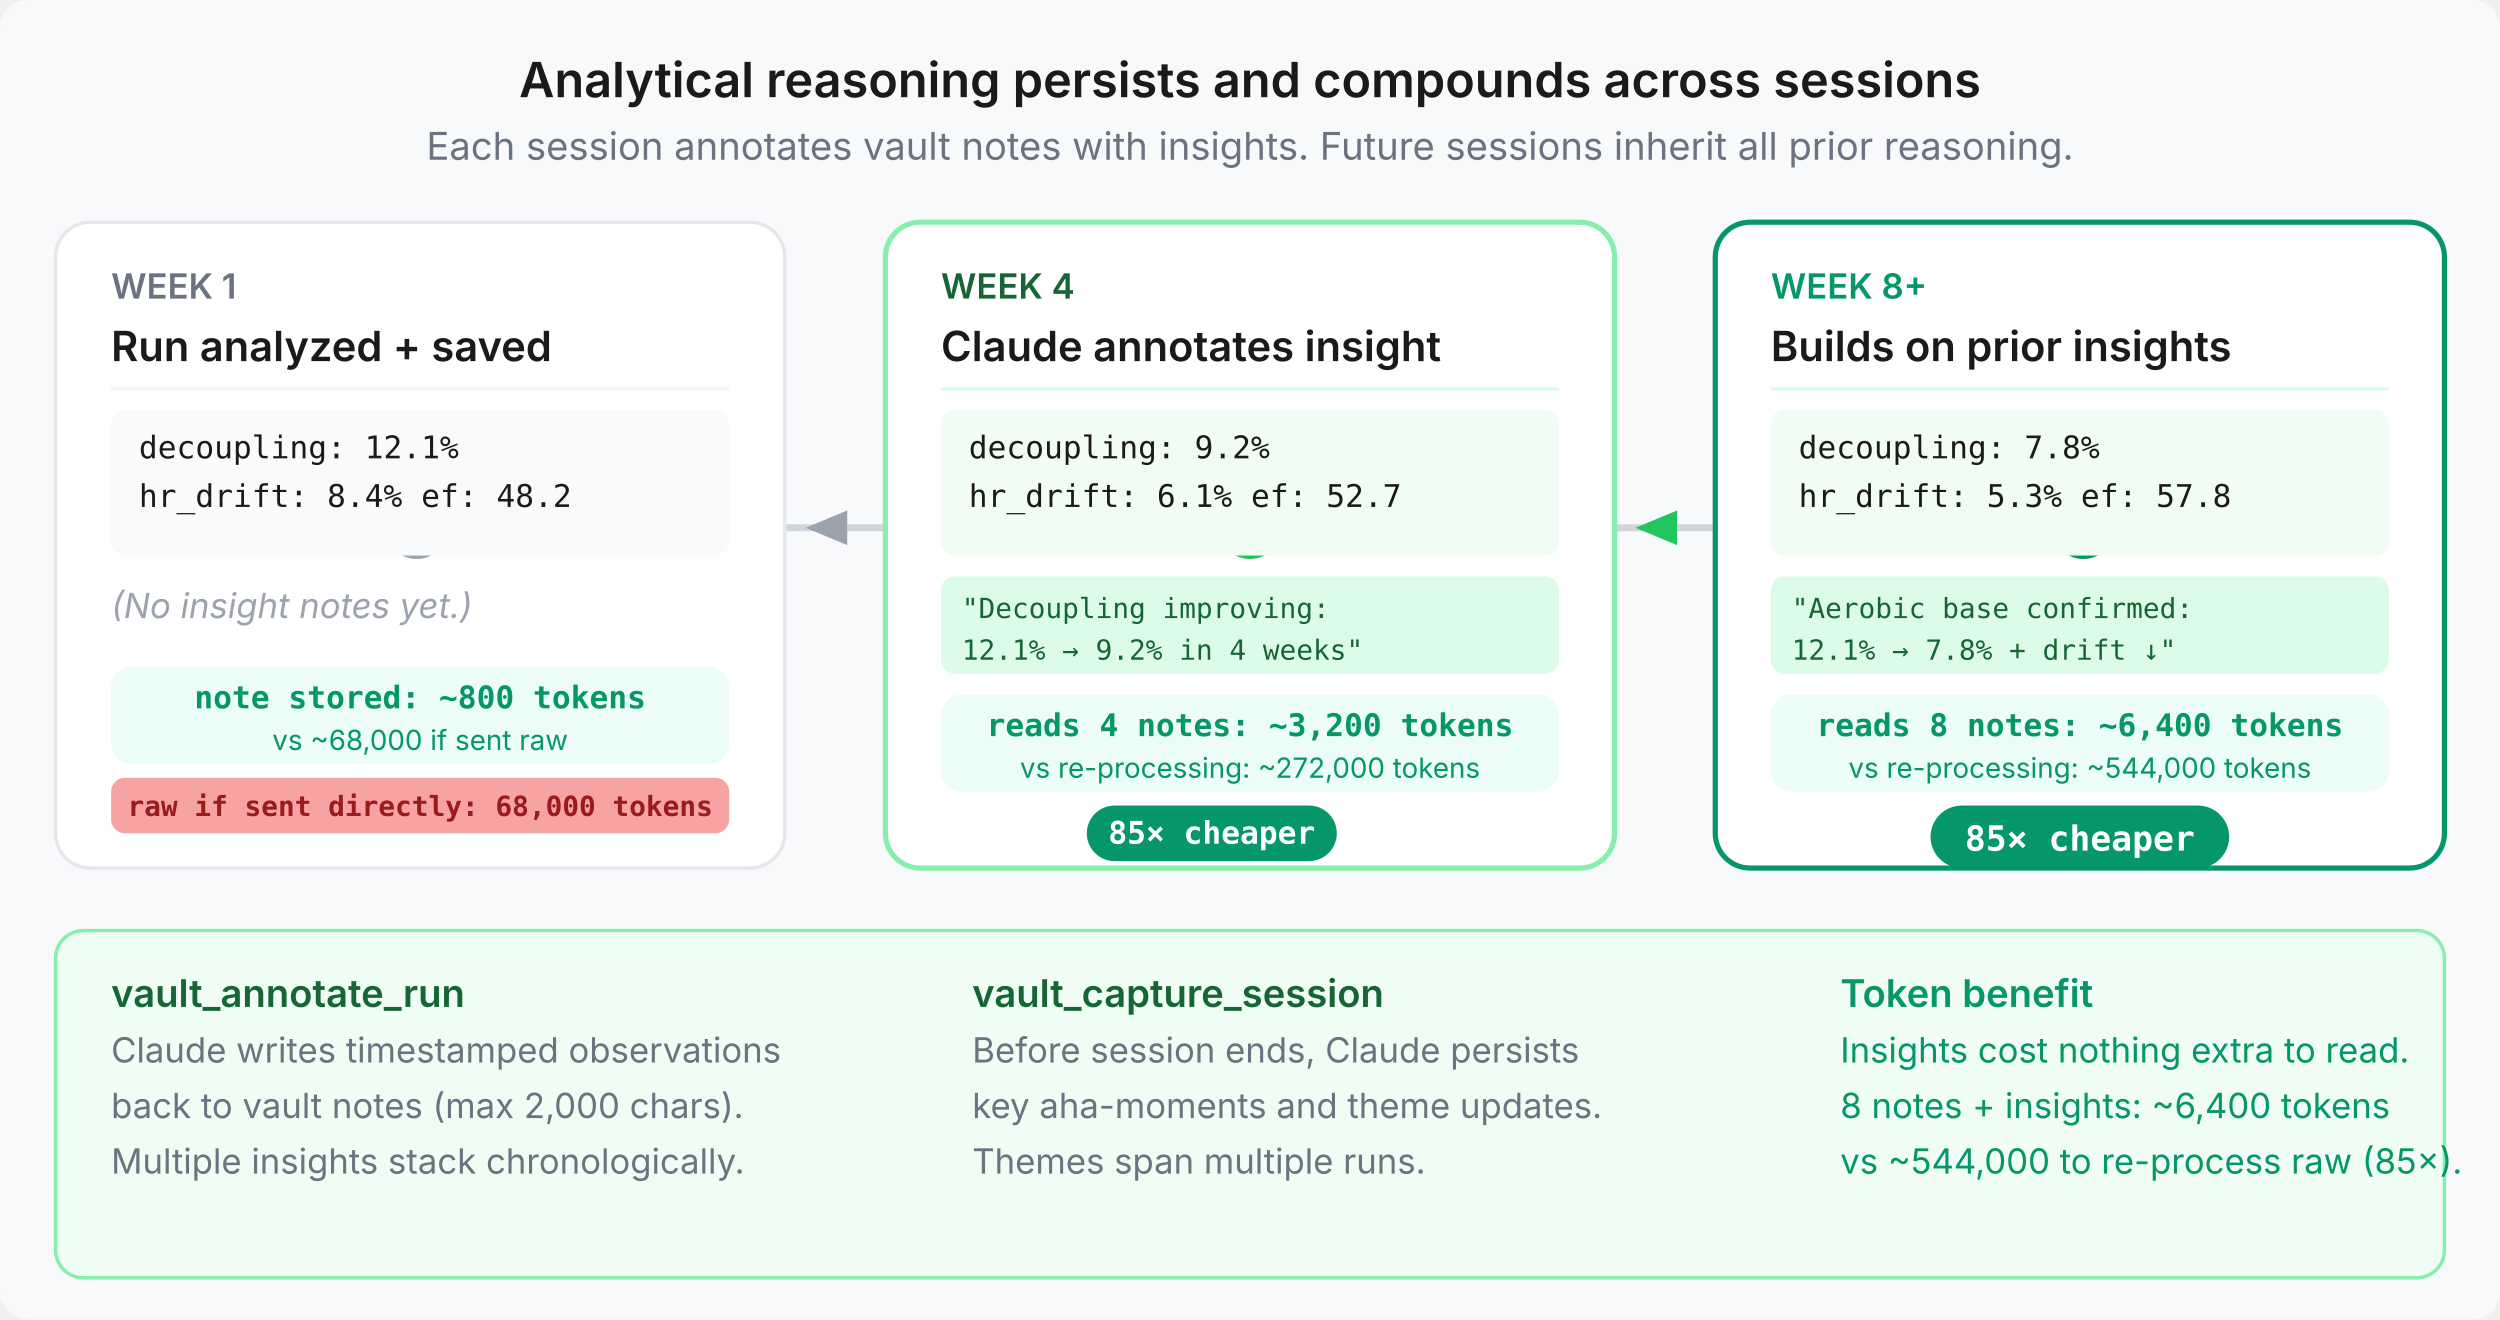
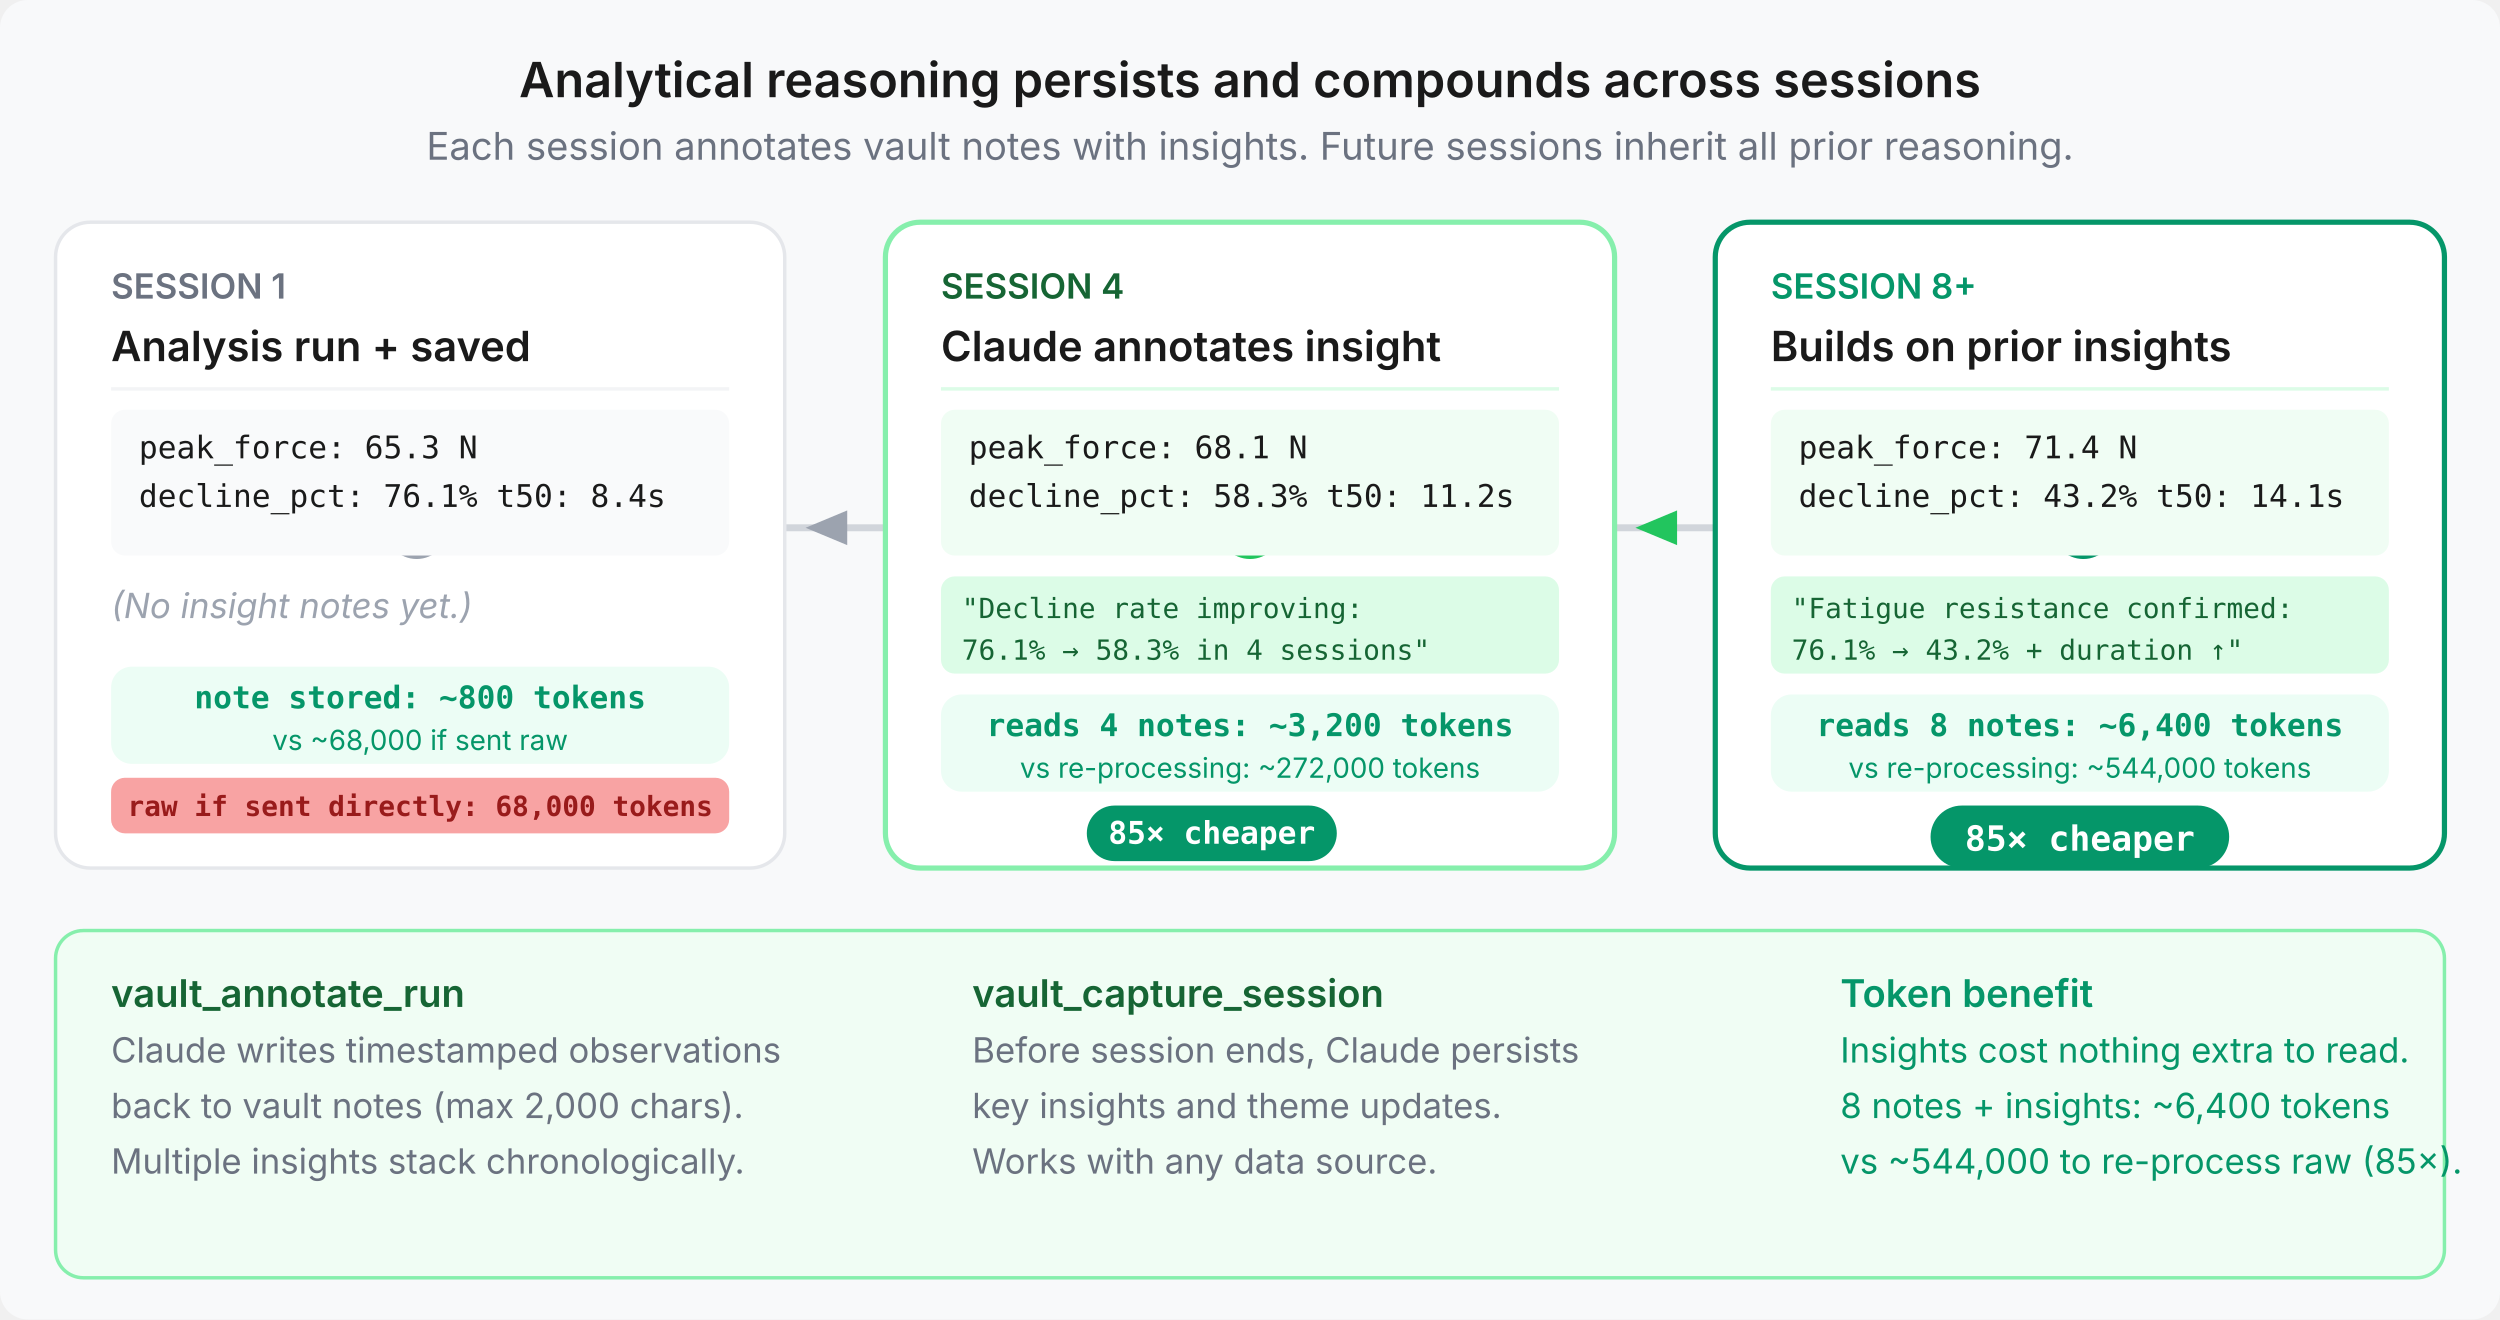
<svg xmlns="http://www.w3.org/2000/svg" width="720" height="380" viewBox="0 0 720 380">
  <rect fill="#f8f9fa" x="0" y="0" width="720" height="380" rx="8" ry="8" />
  <text fill="#1a1a1a" font-family="-apple-system,Segoe UI,system-ui,sans-serif" font-size="14" font-weight="600" x="360" y="28" text-anchor="middle">Analytical reasoning persists and compounds across sessions</text>
  <text fill="#6b7280" font-family="-apple-system,Segoe UI,system-ui,sans-serif" font-size="11" x="360" y="46" text-anchor="middle">Each session annotates vault notes with insights. Future sessions inherit all prior reasoning.</text>
  <line stroke="#d1d5db" stroke-width="2" x1="120" y1="152" x2="600" y2="152" />
  <rect fill="#ffffff" stroke="#e5e7eb" stroke-width="1" x="16" y="64" width="210" height="186" rx="10" ry="10" />
  <circle fill="#ffffff" stroke="#9ca3af" stroke-width="2" cx="120" cy="152" r="8" />
  <circle fill="#9ca3af" cx="120" cy="152" r="4" />
-   <text fill="#6b7280" font-family="-apple-system,Segoe UI,system-ui,sans-serif" font-size="10" font-weight="600" x="32" y="86">WEEK 1</text>
-   <text fill="#1a1a1a" font-family="-apple-system,Segoe UI,system-ui,sans-serif" font-size="12" font-weight="600" x="32" y="104">Run analyzed + saved</text>
+   <text fill="#6b7280" font-family="-apple-system,Segoe UI,system-ui,sans-serif" font-size="10" font-weight="600" x="32" y="86">SESSION 1</text>
+   <text fill="#1a1a1a" font-family="-apple-system,Segoe UI,system-ui,sans-serif" font-size="12" font-weight="600" x="32" y="104">Analysis run + saved</text>
  <line stroke="#f3f4f6" stroke-width="1" x1="32" y1="112" x2="210" y2="112" />
  <rect fill="#f9fafb" x="32" y="118" width="178" height="42" rx="4" ry="4" />
-   <text fill="#1a1a1a" font-family="SF Mono,Fira Code,Consolas,monospace" font-size="9" x="40" y="132">decoupling: 12.1%</text>
-   <text fill="#1a1a1a" font-family="SF Mono,Fira Code,Consolas,monospace" font-size="9" x="40" y="146">hr_drift: 8.4%  ef: 48.2</text>
+   <text fill="#1a1a1a" font-family="SF Mono,Fira Code,Consolas,monospace" font-size="9" x="40" y="132">peak_force: 65.3 N</text>
+   <text fill="#1a1a1a" font-family="SF Mono,Fira Code,Consolas,monospace" font-size="9" x="40" y="146">decline_pct: 76.1%  t50: 8.4s</text>
  <text fill="#1a1a1a" font-family="SF Mono,Fira Code,Consolas,monospace" font-size="9" x="40" y="156">                       </text>
  <text fill="#9ca3af" font-family="-apple-system,Segoe UI,system-ui,sans-serif" font-size="10" font-style="italic" x="32" y="178">(No insight notes yet.)</text>
  <rect fill="#ecfdf5" x="32" y="192" width="178" height="28" rx="6" ry="6" />
  <text fill="#059669" font-family="SF Mono,Fira Code,Consolas,monospace" font-size="9" font-weight="600" x="121" y="204" text-anchor="middle">note stored: ~800 tokens</text>
  <text fill="#059669" font-family="-apple-system,Segoe UI,system-ui,sans-serif" font-size="8" x="121" y="216" text-anchor="middle">vs ~68,000 if sent raw</text>
  <rect fill="#fee2e2" x="32" y="224" width="178" height="16" rx="4" ry="4" />
  <rect fill="#ef4444" opacity="0.4" x="32" y="224" width="178" height="16" rx="4" ry="4" />
  <text fill="#991b1b" font-family="SF Mono,Fira Code,Consolas,monospace" font-size="8" font-weight="600" x="121" y="235" text-anchor="middle">raw if sent directly: 68,000 tokens</text>
  <polygon fill="#9ca3af" points="232,152 244,147 244,157" />
  <rect fill="#ffffff" stroke="#86efac" stroke-width="1.5" x="255" y="64" width="210" height="186" rx="10" ry="10" />
  <circle fill="#ffffff" stroke="#22c55e" stroke-width="2" cx="360" cy="152" r="8" />
  <circle fill="#22c55e" cx="360" cy="152" r="4" />
-   <text fill="#166534" font-family="-apple-system,Segoe UI,system-ui,sans-serif" font-size="10" font-weight="600" x="271" y="86">WEEK 4</text>
+   <text fill="#166534" font-family="-apple-system,Segoe UI,system-ui,sans-serif" font-size="10" font-weight="600" x="271" y="86">SESSION 4</text>
  <text fill="#1a1a1a" font-family="-apple-system,Segoe UI,system-ui,sans-serif" font-size="12" font-weight="600" x="271" y="104">Claude annotates insight</text>
  <line stroke="#dcfce7" stroke-width="1" x1="271" y1="112" x2="449" y2="112" />
  <rect fill="#f0fdf4" x="271" y="118" width="178" height="42" rx="4" ry="4" />
-   <text fill="#1a1a1a" font-family="SF Mono,Fira Code,Consolas,monospace" font-size="9" x="279" y="132">decoupling: 9.2%</text>
-   <text fill="#1a1a1a" font-family="SF Mono,Fira Code,Consolas,monospace" font-size="9" x="279" y="146">hr_drift: 6.1%  ef: 52.7</text>
+   <text fill="#1a1a1a" font-family="SF Mono,Fira Code,Consolas,monospace" font-size="9" x="279" y="132">peak_force: 68.1 N</text>
+   <text fill="#1a1a1a" font-family="SF Mono,Fira Code,Consolas,monospace" font-size="9" x="279" y="146">decline_pct: 58.3%  t50: 11.2s</text>
  <rect fill="#dcfce7" x="271" y="166" width="178" height="28" rx="4" ry="4" />
-   <text fill="#166534" font-family="SF Mono,Fira Code,Consolas,monospace" font-size="8" x="277" y="178">"Decoupling improving:</text>
-   <text fill="#166534" font-family="SF Mono,Fira Code,Consolas,monospace" font-size="8" x="277" y="190"> 12.1% → 9.2% in 4 weeks"</text>
+   <text fill="#166534" font-family="SF Mono,Fira Code,Consolas,monospace" font-size="8" x="277" y="178">"Decline rate improving:</text>
+   <text fill="#166534" font-family="SF Mono,Fira Code,Consolas,monospace" font-size="8" x="277" y="190"> 76.1% → 58.3% in 4 sessions"</text>
  <rect fill="#ecfdf5" x="271" y="200" width="178" height="28" rx="6" ry="6" />
  <text fill="#059669" font-family="SF Mono,Fira Code,Consolas,monospace" font-size="9" font-weight="600" x="360" y="212" text-anchor="middle">reads 4 notes: ~3,200 tokens</text>
  <text fill="#059669" font-family="-apple-system,Segoe UI,system-ui,sans-serif" font-size="8" x="360" y="224" text-anchor="middle">vs re-processing: ~272,000 tokens</text>
  <rect fill="#059669" x="313" y="232" width="72" height="16" rx="8" ry="8" />
  <text fill="#ffffff" font-family="SF Mono,Fira Code,Consolas,monospace" font-size="9" font-weight="600" x="349" y="243" text-anchor="middle">85× cheaper</text>
  <polygon fill="#22c55e" points="471,152 483,147 483,157" />
  <rect fill="#ffffff" stroke="#059669" stroke-width="1.5" x="494" y="64" width="210" height="186" rx="10" ry="10" />
  <circle fill="#ffffff" stroke="#059669" stroke-width="2" cx="600" cy="152" r="8" />
  <circle fill="#059669" cx="600" cy="152" r="4" />
-   <text fill="#059669" font-family="-apple-system,Segoe UI,system-ui,sans-serif" font-size="10" font-weight="600" x="510" y="86">WEEK 8+</text>
+   <text fill="#059669" font-family="-apple-system,Segoe UI,system-ui,sans-serif" font-size="10" font-weight="600" x="510" y="86">SESSION 8+</text>
  <text fill="#1a1a1a" font-family="-apple-system,Segoe UI,system-ui,sans-serif" font-size="12" font-weight="600" x="510" y="104">Builds on prior insights</text>
  <line stroke="#dcfce7" stroke-width="1" x1="510" y1="112" x2="688" y2="112" />
  <rect fill="#f0fdf4" x="510" y="118" width="178" height="42" rx="4" ry="4" />
-   <text fill="#1a1a1a" font-family="SF Mono,Fira Code,Consolas,monospace" font-size="9" x="518" y="132">decoupling: 7.8%</text>
-   <text fill="#1a1a1a" font-family="SF Mono,Fira Code,Consolas,monospace" font-size="9" x="518" y="146">hr_drift: 5.3%  ef: 57.8</text>
+   <text fill="#1a1a1a" font-family="SF Mono,Fira Code,Consolas,monospace" font-size="9" x="518" y="132">peak_force: 71.4 N</text>
+   <text fill="#1a1a1a" font-family="SF Mono,Fira Code,Consolas,monospace" font-size="9" x="518" y="146">decline_pct: 43.2%  t50: 14.1s</text>
  <rect fill="#dcfce7" x="510" y="166" width="178" height="28" rx="4" ry="4" />
-   <text fill="#166534" font-family="SF Mono,Fira Code,Consolas,monospace" font-size="8" x="516" y="178">"Aerobic base confirmed:</text>
-   <text fill="#166534" font-family="SF Mono,Fira Code,Consolas,monospace" font-size="8" x="516" y="190"> 12.1% → 7.8% + drift ↓"</text>
+   <text fill="#166534" font-family="SF Mono,Fira Code,Consolas,monospace" font-size="8" x="516" y="178">"Fatigue resistance confirmed:</text>
+   <text fill="#166534" font-family="SF Mono,Fira Code,Consolas,monospace" font-size="8" x="516" y="190"> 76.1% → 43.2% + duration ↑"</text>
  <rect fill="#ecfdf5" x="510" y="200" width="178" height="28" rx="6" ry="6" />
  <text fill="#059669" font-family="SF Mono,Fira Code,Consolas,monospace" font-size="9" font-weight="600" x="599" y="212" text-anchor="middle">reads 8 notes: ~6,400 tokens</text>
  <text fill="#059669" font-family="-apple-system,Segoe UI,system-ui,sans-serif" font-size="8" x="599" y="224" text-anchor="middle">vs re-processing: ~544,000 tokens</text>
  <rect fill="#059669" x="556" y="232" width="86" height="18" rx="9" ry="9" />
  <text fill="#ffffff" font-family="SF Mono,Fira Code,Consolas,monospace" font-size="10" font-weight="600" x="599" y="245" text-anchor="middle">85× cheaper</text>
  <rect fill="#f0fdf4" stroke="#86efac" stroke-width="1" x="16" y="268" width="688" height="100" rx="8" ry="8" />
  <text fill="#166534" font-family="-apple-system,Segoe UI,system-ui,sans-serif" font-size="11" font-weight="600" x="32" y="290">vault_annotate_run</text>
  <text fill="#6b7280" font-family="-apple-system,Segoe UI,system-ui,sans-serif" font-size="10" x="32" y="306">Claude writes timestamped observations</text>
  <text fill="#6b7280" font-family="-apple-system,Segoe UI,system-ui,sans-serif" font-size="10" x="32" y="322">back to vault notes (max 2,000 chars).</text>
  <text fill="#6b7280" font-family="-apple-system,Segoe UI,system-ui,sans-serif" font-size="10" x="32" y="338">Multiple insights stack chronologically.</text>
  <text fill="#166534" font-family="-apple-system,Segoe UI,system-ui,sans-serif" font-size="11" font-weight="600" x="280" y="290">vault_capture_session</text>
  <text fill="#6b7280" font-family="-apple-system,Segoe UI,system-ui,sans-serif" font-size="10" x="280" y="306">Before session ends, Claude persists</text>
-   <text fill="#6b7280" font-family="-apple-system,Segoe UI,system-ui,sans-serif" font-size="10" x="280" y="322">key aha-moments and theme updates.</text>
-   <text fill="#6b7280" font-family="-apple-system,Segoe UI,system-ui,sans-serif" font-size="10" x="280" y="338">Themes span multiple runs.</text>
+   <text fill="#6b7280" font-family="-apple-system,Segoe UI,system-ui,sans-serif" font-size="10" x="280" y="322">key insights and theme updates.</text>
+   <text fill="#6b7280" font-family="-apple-system,Segoe UI,system-ui,sans-serif" font-size="10" x="280" y="338">Works with any data source.</text>
  <text fill="#059669" font-family="-apple-system,Segoe UI,system-ui,sans-serif" font-size="11" font-weight="600" x="530" y="290">Token benefit</text>
  <text fill="#059669" font-family="-apple-system,Segoe UI,system-ui,sans-serif" font-size="10" x="530" y="306">Insights cost nothing extra to read.</text>
  <text fill="#059669" font-family="-apple-system,Segoe UI,system-ui,sans-serif" font-size="10" x="530" y="322">8 notes + insights: ~6,400 tokens</text>
  <text fill="#059669" font-family="-apple-system,Segoe UI,system-ui,sans-serif" font-size="10" x="530" y="338">vs ~544,000 to re-process raw (85×).</text>
</svg>
